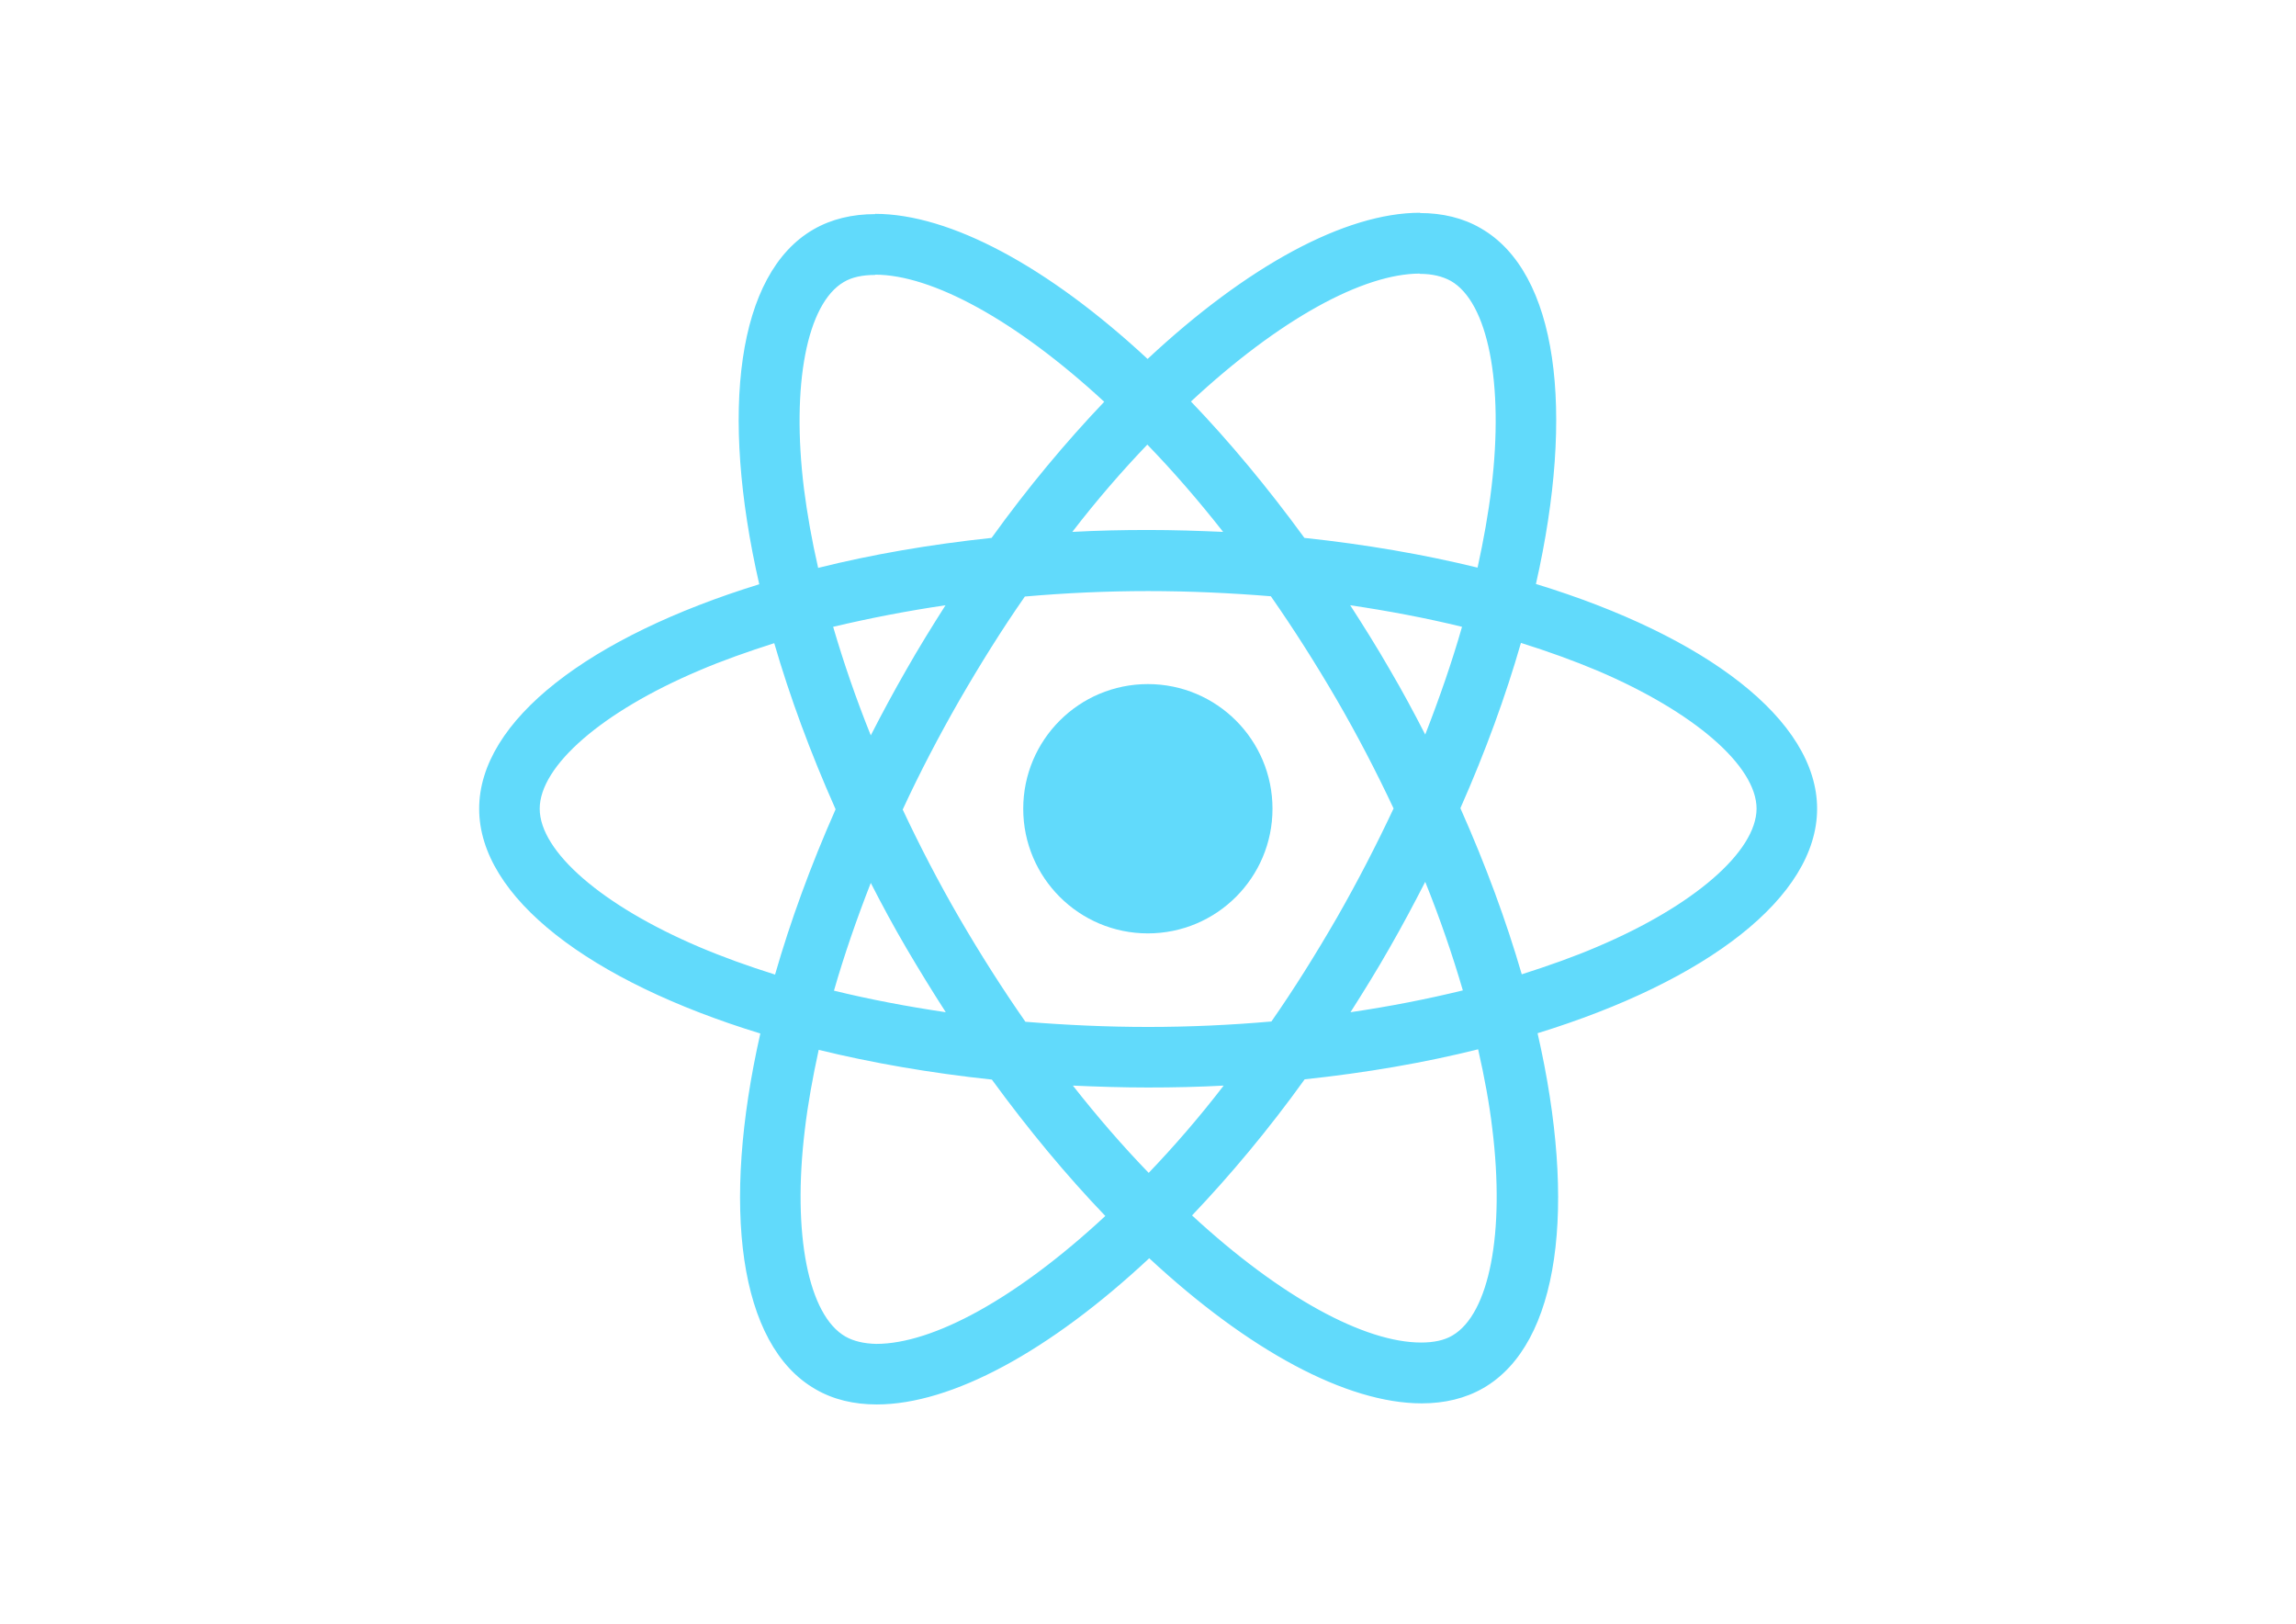
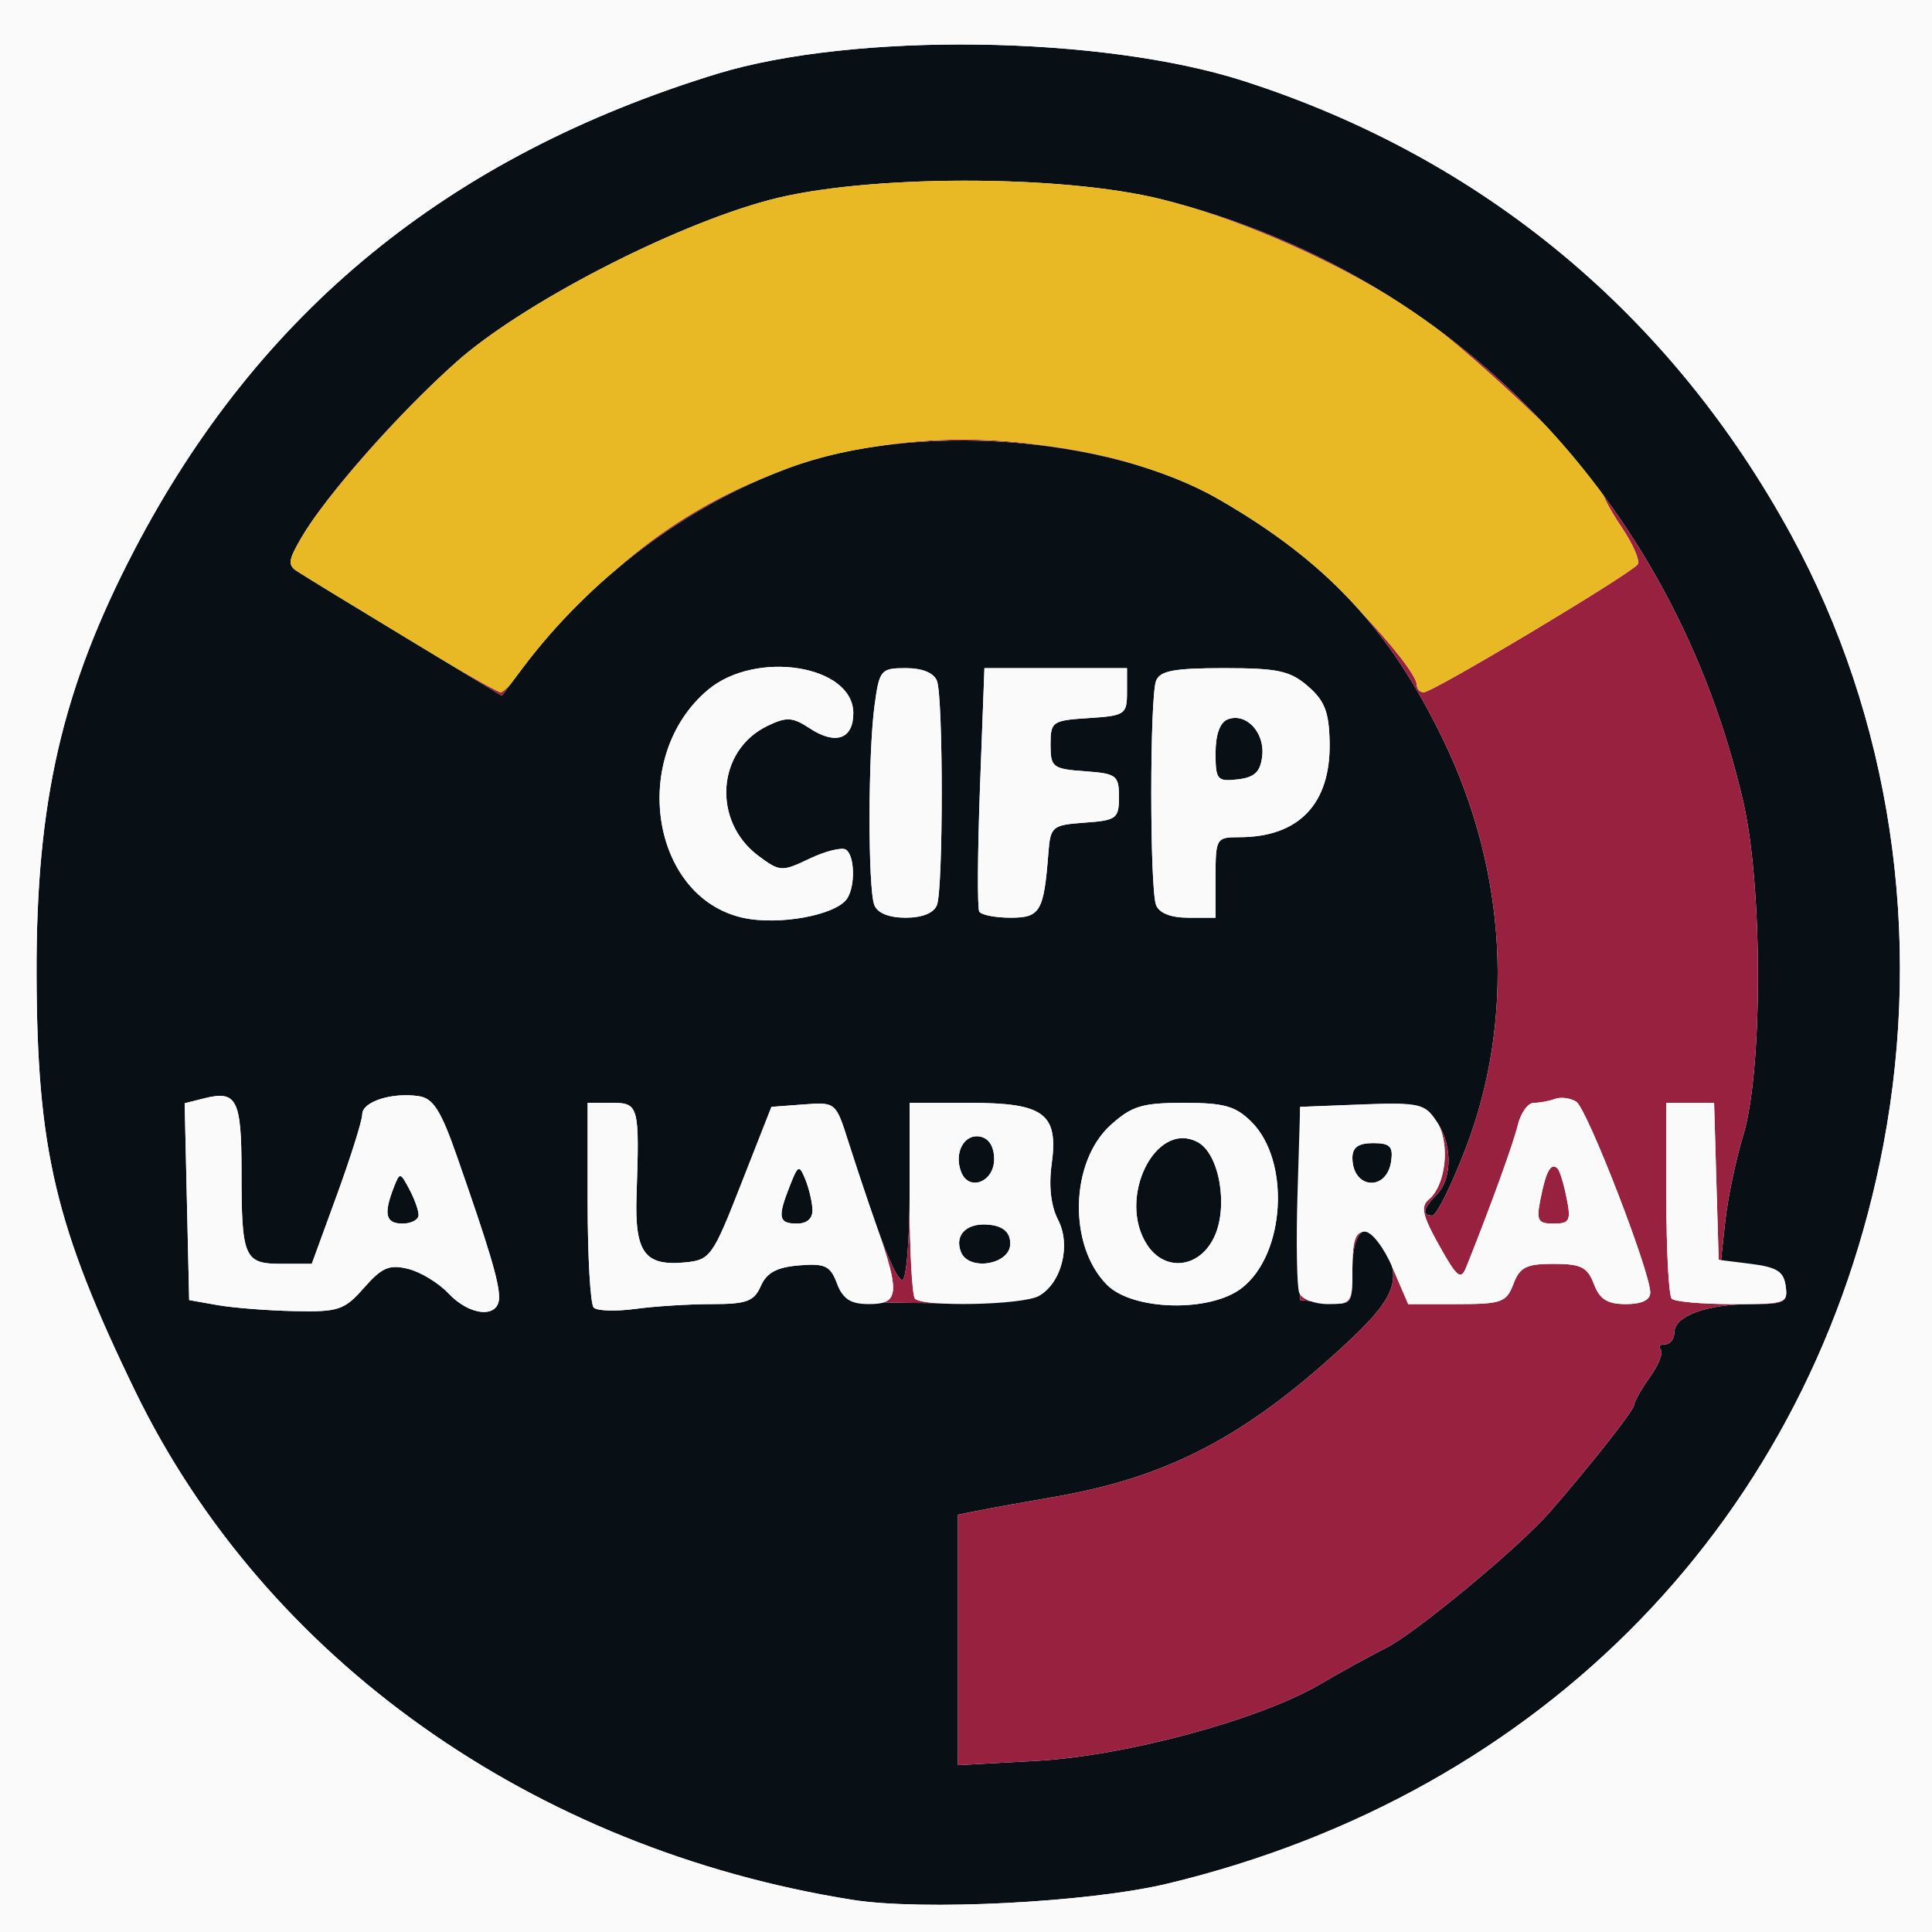
- <svg xmlns="http://www.w3.org/2000/svg" viewBox="0 0 841.9 595.3">
-   <g fill="#61DAFB">
-     <path d="M666.3 296.5c0-32.5-40.7-63.3-103.1-82.4 14.4-63.6 8-114.2-20.2-130.4-6.5-3.8-14.1-5.6-22.4-5.6v22.3c4.6 0 8.3.9 11.4 2.6 13.6 7.8 19.5 37.5 14.9 75.7-1.1 9.4-2.9 19.3-5.1 29.4-19.6-4.8-41-8.5-63.5-10.9-13.5-18.5-27.5-35.3-41.6-50 32.6-30.3 63.2-46.9 84-46.9V78c-27.5 0-63.5 19.6-99.9 53.6-36.4-33.8-72.4-53.2-99.9-53.2v22.3c20.7 0 51.4 16.5 84 46.6-14 14.7-28 31.4-41.3 49.9-22.6 2.4-44 6.1-63.6 11-2.3-10-4-19.7-5.2-29-4.7-38.2 1.1-67.9 14.6-75.8 3-1.8 6.9-2.6 11.5-2.6V78.5c-8.4 0-16 1.8-22.6 5.6-28.1 16.2-34.4 66.7-19.9 130.1-62.2 19.2-102.7 49.9-102.7 82.3 0 32.5 40.7 63.3 103.1 82.4-14.4 63.6-8 114.2 20.2 130.4 6.5 3.8 14.1 5.6 22.5 5.6 27.5 0 63.5-19.6 99.9-53.6 36.4 33.8 72.4 53.2 99.9 53.2 8.4 0 16-1.8 22.6-5.6 28.1-16.2 34.4-66.7 19.9-130.1 62-19.1 102.5-49.9 102.5-82.3zm-130.2-66.7c-3.7 12.9-8.3 26.2-13.5 39.5-4.1-8-8.4-16-13.1-24-4.6-8-9.5-15.8-14.4-23.4 14.2 2.1 27.9 4.7 41 7.9zm-45.8 106.5c-7.8 13.5-15.8 26.3-24.1 38.2-14.9 1.3-30 2-45.2 2-15.1 0-30.2-.7-45-1.9-8.3-11.9-16.4-24.6-24.2-38-7.6-13.1-14.5-26.4-20.8-39.8 6.2-13.4 13.2-26.8 20.7-39.9 7.8-13.5 15.8-26.3 24.1-38.2 14.9-1.3 30-2 45.2-2 15.1 0 30.2.7 45 1.9 8.3 11.9 16.4 24.6 24.2 38 7.6 13.1 14.5 26.4 20.8 39.8-6.3 13.4-13.2 26.8-20.7 39.9zm32.3-13c5.4 13.4 10 26.8 13.8 39.8-13.1 3.2-26.9 5.9-41.2 8 4.9-7.7 9.8-15.6 14.4-23.7 4.6-8 8.9-16.1 13-24.1zM421.2 430c-9.3-9.6-18.6-20.3-27.8-32 9 .4 18.2.7 27.5.7 9.4 0 18.7-.2 27.8-.7-9 11.7-18.3 22.4-27.5 32zm-74.4-58.9c-14.2-2.1-27.9-4.7-41-7.9 3.7-12.9 8.3-26.2 13.5-39.5 4.1 8 8.4 16 13.1 24 4.7 8 9.5 15.8 14.4 23.4zM420.7 163c9.3 9.6 18.6 20.3 27.8 32-9-.4-18.2-.7-27.5-.7-9.4 0-18.7.2-27.8.7 9-11.7 18.3-22.4 27.5-32zm-74 58.9c-4.9 7.7-9.8 15.6-14.4 23.7-4.6 8-8.9 16-13 24-5.4-13.4-10-26.8-13.8-39.8 13.1-3.1 26.9-5.8 41.2-7.9zm-90.5 125.2c-35.4-15.1-58.3-34.9-58.3-50.6 0-15.7 22.9-35.6 58.3-50.6 8.6-3.7 18-7 27.7-10.1 5.7 19.6 13.2 40 22.5 60.9-9.2 20.8-16.6 41.1-22.2 60.6-9.9-3.1-19.3-6.5-28-10.2zM310 490c-13.6-7.8-19.5-37.5-14.9-75.7 1.1-9.4 2.9-19.3 5.1-29.4 19.6 4.8 41 8.5 63.5 10.9 13.5 18.5 27.5 35.3 41.6 50-32.6 30.3-63.2 46.9-84 46.9-4.5-.1-8.3-1-11.3-2.7zm237.2-76.2c4.7 38.2-1.1 67.9-14.6 75.8-3 1.8-6.9 2.6-11.5 2.6-20.7 0-51.4-16.5-84-46.6 14-14.7 28-31.4 41.3-49.9 22.6-2.4 44-6.1 63.6-11 2.3 10.1 4.1 19.8 5.2 29.1zm38.5-66.7c-8.6 3.7-18 7-27.7 10.1-5.7-19.6-13.2-40-22.5-60.9 9.2-20.8 16.6-41.1 22.2-60.6 9.9 3.1 19.3 6.5 28.1 10.2 35.4 15.1 58.3 34.9 58.3 50.6-.1 15.7-23 35.6-58.4 50.6zM320.8 78.4z" />
-     <circle cx="420.9" cy="296.5" r="45.7" />
-     <path d="M520.5 78.1z" />
+ <svg xmlns="http://www.w3.org/2000/svg" width="240" height="240" viewBox="0 0 240 240">
+   <g>
+     <path d="M 145.00 234.00 C135.27,236.33 114.56,237.39 105.86,236.00 C66.18,229.67 32.95,206.09 16.78,172.79 C6.87,152.37 4.60,142.79 4.54,121.00 C4.48,99.57 7.72,85.53 16.68,68.34 C32.14,38.70 55.71,19.42 89.00,9.19 C106.00,3.97 136.83,4.38 154.50,10.06 C184.11,19.58 207.55,39.02 222.52,66.48 C234.85,89.11 238.92,116.07 233.96,142.23 C225.21,188.35 191.84,222.78 145.00,234.00 ZM 119.00 188.16 L 119.00 219.27 L 128.75 218.74 C139.82,218.13 156.51,213.62 164.00,209.21 C166.48,207.75 170.16,205.73 172.18,204.71 C175.87,202.86 188.73,192.18 192.53,187.83 C197.74,181.83 203.00,175.15 203.00,174.52 C203.00,174.13 203.89,172.56 204.97,171.04 C206.05,169.52 206.65,167.99 206.30,167.64 C205.95,167.29 206.19,167.00 206.83,167.00 C207.48,167.00 208.00,166.31 208.00,165.48 C208.00,163.46 212.06,162.00 217.63,162.00 C221.73,162.00 222.11,161.80 221.82,159.75 C221.56,157.93 220.76,157.44 217.63,157.18 L 213.76 156.87 L 214.32 151.68 C214.63,148.83 215.64,144.02 216.56,141.00 C218.99,132.99 218.99,110.13 216.55,99.59 C207.93,62.24 180.60,33.92 144.38,24.78 C131.91,21.64 107.37,21.67 95.50,24.86 C83.42,28.09 64.84,37.72 56.70,44.96 C49.37,51.48 40.53,61.50 37.44,66.79 C35.77,69.66 35.71,70.21 37.01,71.04 C37.83,71.57 43.86,75.25 50.42,79.22 L 62.34 86.43 L 64.92 82.99 C73.33,71.80 85.23,62.84 98.00,58.12 C113.63,52.33 137.74,54.12 151.50,62.08 C164.85,69.80 172.70,78.23 179.33,92.00 C187.23,108.39 188.21,126.75 182.02,142.79 C180.28,147.31 178.44,151.00 177.93,151.00 C176.58,151.00 176.79,150.07 178.50,148.36 C180.52,146.34 180.40,141.71 178.25,139.06 C176.69,137.14 175.68,136.93 169.00,137.20 L 161.50 137.50 L 161.50 161.50 L 164.75 161.81 C167.99,162.13 168.00,162.11 168.00,157.56 C168.00,152.61 170.01,151.28 171.96,154.93 C174.33,159.34 173.24,161.58 165.25,168.70 C153.80,178.92 144.43,183.63 130.91,185.96 C127.38,186.57 123.26,187.31 121.75,187.61 ZM 73.75 162.43 C74.16,162.85 76.48,162.92 78.89,162.60 C81.30,162.27 85.58,162.00 88.40,162.00 C92.76,162.00 93.67,161.66 94.51,159.75 C95.24,158.10 96.49,157.42 99.25,157.19 C102.46,156.92 103.14,157.24 103.94,159.34 C104.85,161.73 105.14,161.79 116.03,161.88 C122.16,161.93 128.00,161.54 128.99,161.01 C131.85,159.48 133.08,154.71 131.44,151.54 C130.55,149.83 130.26,147.35 130.64,144.62 C131.50,138.33 129.73,137.00 120.43,137.00 L 113.00 137.00 L 113.00 148.00 C113.00,154.05 112.59,159.00 112.09,159.00 C111.24,159.00 109.14,153.60 105.35,141.70 C103.83,136.93 103.79,136.90 99.82,137.20 L 95.83 137.50 L 92.10 147.00 C88.54,156.09 88.24,156.51 85.13,156.82 C80.09,157.31 78.84,155.61 79.07,148.57 C79.45,137.35 79.36,137.00 76.00,137.00 L 73.00 137.00 L 73.00 149.33 C73.00,156.12 73.34,162.01 73.75,162.43 ZM 27.00 162.12 C28.92,162.46 33.21,162.80 36.53,162.87 C42.06,162.99 42.77,162.75 45.22,159.97 C47.43,157.45 48.36,157.05 50.69,157.62 C52.24,158.00 54.49,159.37 55.70,160.66 C58.38,163.51 62.00,163.80 62.00,161.16 C62.00,159.22 60.76,155.07 56.71,143.50 C54.77,137.95 53.80,136.43 52.03,136.17 C48.69,135.67 45.00,136.85 45.00,138.42 C45.00,139.18 43.59,143.67 41.87,148.40 L 38.73 157.00 L 34.97 157.00 C30.32,157.00 30.00,156.26 30.00,145.48 C30.00,136.58 29.41,135.43 25.41,136.43 L 22.94 137.05 L 23.22 149.28 L 23.50 161.50 ZM 137.52 159.61 C140.75,162.84 150.39,163.05 154.29,159.98 C159.67,155.76 160.32,144.23 155.47,139.37 C153.49,137.40 152.07,137.00 147.06,137.00 C141.89,137.00 140.60,137.39 137.98,139.75 C132.91,144.32 132.67,154.76 137.52,159.61 ZM 143.61 112.42 C144.00,113.43 145.44,114.00 147.61,114.00 L 151.00 114.00 L 151.00 109.00 C151.00,104.14 151.08,104.00 153.93,104.00 C161.35,104.00 165.31,99.86 165.17,92.23 C165.10,88.44 164.56,87.05 162.48,85.25 C160.27,83.33 158.74,83.00 152.05,83.00 C145.83,83.00 144.09,83.33 143.61,84.58 C142.82,86.64 142.82,110.36 143.61,112.42 ZM 92.21 113.99 C96.66,115.01 103.86,113.70 105.23,111.62 C106.28,110.03 106.17,106.23 105.07,105.54 C104.56,105.23 102.53,105.73 100.56,106.67 C97.12,108.31 96.88,108.30 94.24,106.34 C88.42,102.02 89.02,93.21 95.34,90.17 C97.72,89.02 98.46,89.07 100.63,90.50 C103.81,92.58 106.00,91.80 106.00,88.59 C106.00,82.62 93.90,80.69 87.94,85.70 C78.18,93.92 80.82,111.38 92.21,113.99 ZM 121.65 113.25 C121.91,113.66 123.66,114.00 125.54,114.00 C129.22,114.00 129.67,113.24 130.23,106.00 C130.49,102.65 130.68,102.49 134.75,102.19 C138.70,101.91 139.00,101.68 139.00,99.00 C139.00,96.32 138.70,96.09 134.75,95.81 C130.76,95.52 130.50,95.31 130.50,92.50 C130.50,89.63 130.71,89.49 135.25,89.20 C139.77,88.91 140.00,88.75 140.00,85.95 L 140.00 83.00 L 122.29 83.00 L 121.74 97.75 C121.44,105.86 121.40,112.84 121.65,113.25 ZM 108.61 112.42 C108.99,113.42 110.43,114.00 112.50,114.00 C114.57,114.00 116.01,113.42 116.39,112.42 C117.18,110.36 117.18,86.64 116.39,84.58 C116.01,83.59 114.58,83.00 112.53,83.00 C109.41,83.00 109.24,83.20 108.64,87.64 C107.83,93.54 107.81,110.34 108.61,112.42 ZM 150.82 153.70 C148.98,157.55 144.72,158.03 142.50,154.64 C138.72,148.86 143.54,139.08 148.79,141.88 C151.49,143.33 152.63,149.92 150.82,153.70 ZM 156.80 93.91 C156.57,95.90 155.86,96.57 153.75,96.82 C151.20,97.11 151.00,96.87 151.00,93.54 C151.00,91.25 151.55,89.73 152.51,89.36 C154.79,88.48 157.14,90.99 156.80,93.91 ZM 125.50 154.50 C125.50,157.11 120.31,157.96 119.36,155.50 C118.51,153.29 120.25,151.76 123.13,152.17 C124.72,152.39 125.50,153.16 125.50,154.50 ZM 123.50 144.00 C123.50,146.85 120.34,148.06 119.39,145.57 C118.48,143.20 119.77,140.81 121.75,141.19 C122.85,141.40 123.50,142.44 123.50,144.00 ZM 172.82 144.24 C172.27,148.07 168.00,147.71 168.00,143.83 C168.00,142.53 168.74,142.00 170.57,142.00 C172.66,142.00 173.08,142.42 172.82,144.24 ZM 100.93 150.25 C100.97,151.36 100.26,152.00 99.00,152.00 C96.71,152.00 96.56,151.24 98.11,147.32 C99.14,144.70 99.28,144.64 100.04,146.50 C100.49,147.60 100.89,149.29 100.93,150.25 ZM 52.00 150.93 C52.00,151.52 51.10,152.00 50.00,152.00 C47.91,152.00 47.62,150.83 48.91,147.52 C49.67,145.59 49.71,145.59 50.84,147.71 C51.48,148.90 52.00,150.35 52.00,150.93 Z" fill="rgb(8,16,21)" />
+     <path d="M 119.00 188.16 L 121.75 187.61 C123.26,187.31 127.38,186.57 130.91,185.96 C144.43,183.63 153.80,178.92 165.25,168.70 C171.66,162.98 173.63,160.42 172.93,157.34 C172.96,157.40 172.98,157.45 173.00,157.50 L 174.93 162.00 L 180.99 162.00 C186.53,162.00 187.13,161.79 188.00,159.50 C188.80,157.40 189.60,157.00 193.00,157.00 C196.40,157.00 197.20,157.40 198.00,159.50 C198.72,161.41 199.67,162.00 201.98,162.00 C203.93,162.00 205.00,161.50 205.00,160.57 C205.00,157.97 197.15,137.71 195.81,136.86 C195.09,136.40 193.90,136.24 193.17,136.51 C192.44,136.78 191.25,137.00 190.53,137.00 C189.81,137.00 188.92,138.24 188.55,139.75 C187.99,142.08 185.13,149.95 182.14,157.42 C181.47,159.08 181.00,158.70 178.78,154.72 C176.71,151.03 176.45,149.87 177.47,149.02 C179.57,147.28 180.14,142.31 178.64,139.60 C180.40,142.29 180.39,146.47 178.50,148.36 C176.79,150.07 176.58,151.00 177.93,151.00 C178.44,151.00 180.28,147.31 182.02,142.79 C188.21,126.75 187.23,108.39 179.33,92.00 C176.30,85.72 173.02,80.54 169.08,76.04 C172.82,79.99 176.00,83.97 176.00,85.09 C176.00,85.59 176.39,86.00 176.86,86.00 C178.01,86.00 202.77,71.18 203.45,70.09 C203.73,69.62 202.85,67.59 201.49,65.57 C200.43,64.01 199.52,62.40 199.16,61.49 C207.30,72.51 213.28,85.40 216.55,99.59 C218.99,110.13 218.99,132.99 216.56,141.00 C215.64,144.02 214.63,148.83 214.32,151.68 L 213.80 156.54 L 213.50 156.50 L 212.93 137.00 L 207.00 137.00 L 207.00 148.83 C207.00,155.34 207.30,160.97 207.67,161.33 C208.03,161.70 211.44,162.00 215.24,162.00 C220.66,162.00 221.82,161.93 221.89,160.70 C221.85,161.87 220.98,162.00 217.63,162.00 C212.06,162.00 208.00,163.46 208.00,165.48 C208.00,166.31 207.48,167.00 206.83,167.00 C206.19,167.00 205.95,167.29 206.30,167.64 C206.65,167.99 206.05,169.52 204.97,171.04 C203.89,172.56 203.00,174.13 203.00,174.52 C203.00,175.15 197.74,181.83 192.53,187.83 C188.73,192.18 175.87,202.86 172.18,204.71 C170.16,205.73 166.48,207.75 164.00,209.21 C156.51,213.62 139.82,218.13 128.75,218.74 L 119.00 219.27 ZM 194.61 148.82 C195.18,151.64 194.99,152.00 193.00,152.00 C191.01,152.00 190.82,151.64 191.39,148.82 C192.06,145.45 192.69,144.36 193.49,145.16 C193.76,145.43 194.27,147.08 194.61,148.82 ZM 113.67 161.33 C113.93,161.60 114.94,161.78 116.32,161.88 C116.22,161.88 116.12,161.88 116.03,161.88 C113.37,161.86 111.35,161.84 109.79,161.79 C111.57,161.19 111.25,159.09 109.10,152.90 C110.62,157.05 111.58,159.00 112.09,159.00 C112.59,159.00 113.00,154.05 113.00,148.00 L 113.00 148.83 C113.00,155.34 113.30,160.97 113.67,161.33 ZM 172.69 36.87 C164.13,31.65 153.48,27.08 144.38,24.78 C154.60,27.36 164.11,31.47 172.69,36.87 ZM 192.16 53.03 C187.90,48.84 182.51,43.97 178.60,40.90 C183.49,44.51 188.03,48.57 192.16,53.03 ZM 108.94 55.44 C114.97,54.48 121.22,54.34 127.57,55.06 C133.50,55.74 138.37,56.72 142.90,58.30 C132.69,54.91 120.01,53.86 108.94,55.44 ZM 76.59 70.70 C82.31,65.63 88.78,61.70 95.77,58.99 C88.94,61.80 82.41,65.81 76.59,70.70 ZM 55.33 82.19 C59.19,84.46 61.94,86.00 62.20,86.00 C62.39,86.00 62.86,85.59 63.47,84.92 L 62.34 86.43 ZM 39.09 64.26 C43.02,58.71 50.41,50.55 56.70,44.96 C50.38,50.58 43.14,58.70 39.09,64.26 ZM 169.24 153.03 C168.50,153.53 168.01,155.07 168.00,157.50 C168.00,154.43 168.32,153.22 169.24,153.03 ZM 162.74 161.62 L 161.50 161.50 L 161.50 160.79 C161.72,161.11 162.17,161.41 162.74,161.62 ZM 166.60 161.92 C167.93,161.70 168.00,160.83 168.00,157.56 C168.00,160.99 167.99,161.84 166.60,161.92 ZM 161.50 137.87 L 161.50 137.50 L 169.00 137.20 C170.65,137.13 171.96,137.10 173.01,137.11 C172.00,137.11 170.76,137.15 169.21,137.21 L 161.51 137.50 ZM 40.99 73.49 C38.86,72.19 37.39,71.29 37.01,71.04 C36.83,70.93 36.68,70.82 36.55,70.71 C37.32,71.21 38.90,72.20 40.99,73.49 ZM 106.07 143.94 C105.79,143.10 105.54,142.33 105.34,141.70 C104.54,139.18 104.16,137.98 103.38,137.45 C104.16,137.98 104.55,139.18 105.35,141.70 C105.60,142.47 105.84,143.22 106.07,143.94 ZM 220.89 157.93 C221.45,158.32 221.70,158.88 221.82,159.75 C221.70,158.91 221.45,158.34 220.89,157.93 ZM 104.05 159.62 C104.15,159.88 104.27,160.12 104.38,160.34 C104.26,160.13 104.15,159.89 104.05,159.62 Z" fill="rgb(153,33,64)" />
+     <path d="M 172.69 36.87 C174.72,38.14 176.69,39.49 178.60,40.90 C182.51,43.97 187.90,48.84 192.16,53.03 C194.64,55.70 196.98,58.53 199.16,61.49 C199.52,62.40 200.43,64.01 201.49,65.57 C202.85,67.59 203.73,69.62 203.45,70.09 C202.77,71.18 178.01,86.00 176.86,86.00 C176.39,86.00 176.00,85.59 176.00,85.09 C176.00,83.97 172.82,79.99 169.08,76.04 C164.39,70.68 158.76,66.27 151.50,62.08 C148.95,60.60 146.04,59.34 142.90,58.30 C138.37,56.72 133.50,55.74 127.57,55.06 C121.22,54.34 114.97,54.48 108.94,55.44 C105.03,56.00 101.32,56.89 98.00,58.12 C97.25,58.40 96.51,58.69 95.77,58.99 C88.78,61.70 82.31,65.63 76.59,70.70 C72.25,74.35 68.30,78.49 64.92,82.99 L 63.47 84.92 C62.86,85.59 62.39,86.00 62.20,86.00 C61.94,86.00 59.19,84.46 55.33,82.19 L 50.42 79.22 C46.88,77.07 43.48,75.01 40.99,73.49 C38.90,72.20 37.32,71.21 36.55,70.71 C35.76,70.01 36.00,69.27 37.44,66.79 C37.88,66.04 38.44,65.19 39.09,64.26 C43.14,58.70 50.38,50.58 56.70,44.96 C64.84,37.72 83.42,28.09 95.50,24.86 C107.37,21.67 131.91,21.64 144.38,24.78 C153.48,27.08 164.13,31.65 172.69,36.87 Z" fill="rgb(233,184,37)" />
+     <path d="M 0.00 120.00 L 0.00 0.00 L 120.00 0.00 L 240.00 0.00 L 240.00 120.00 L 240.00 240.00 L 120.00 240.00 L 0.00 240.00 L 0.00 120.00 ZM 145.00 234.00 C191.84,222.78 225.21,188.35 233.96,142.23 C238.92,116.07 234.85,89.11 222.52,66.48 C207.55,39.02 184.11,19.58 154.50,10.06 C136.83,4.38 106.00,3.97 89.00,9.19 C55.71,19.42 32.14,38.70 16.68,68.34 C7.72,85.53 4.48,99.57 4.54,121.00 C4.60,142.79 6.87,152.37 16.78,172.79 C32.95,206.09 66.18,229.67 105.86,236.00 C114.56,237.39 135.27,236.33 145.00,234.00 ZM 27.00 162.12 L 23.50 161.50 L 23.22 149.28 L 22.94 137.05 L 25.41 136.43 C29.41,135.43 30.00,136.58 30.00,145.48 C30.00,156.26 30.32,157.00 34.97,157.00 L 38.73 157.00 L 41.87 148.40 C43.59,143.67 45.00,139.18 45.00,138.42 C45.00,136.85 48.69,135.67 52.03,136.17 C53.80,136.43 54.77,137.95 56.71,143.50 C60.76,155.07 62.00,159.22 62.00,161.16 C62.00,163.80 58.38,163.51 55.70,160.66 C54.49,159.37 52.24,158.00 50.69,157.62 C48.36,157.05 47.43,157.45 45.22,159.97 C42.77,162.75 42.06,162.99 36.53,162.87 C33.21,162.80 28.92,162.46 27.00,162.12 ZM 52.00 150.93 C52.00,150.35 51.48,148.90 50.84,147.71 C49.71,145.59 49.67,145.59 48.91,147.52 C47.62,150.83 47.91,152.00 50.00,152.00 C51.10,152.00 52.00,151.52 52.00,150.93 ZM 73.75 162.43 C73.34,162.01 73.00,156.12 73.00,149.33 L 73.00 137.00 L 76.00 137.00 C79.36,137.00 79.45,137.35 79.07,148.57 C78.84,155.61 80.09,157.31 85.13,156.82 C88.24,156.51 88.54,156.09 92.10,147.00 L 95.83 137.50 L 99.82 137.20 C103.79,136.90 103.83,136.93 105.34,141.70 C106.18,144.34 107.80,149.16 108.93,152.41 C111.82,160.64 111.68,162.00 107.98,162.00 C105.65,162.00 104.73,161.41 103.98,159.44 C103.14,157.23 102.49,156.92 99.25,157.19 C96.49,157.42 95.24,158.10 94.51,159.75 C93.67,161.66 92.76,162.00 88.40,162.00 C85.58,162.00 81.30,162.27 78.89,162.60 C76.48,162.92 74.16,162.85 73.75,162.43 ZM 100.93 150.25 C100.89,149.29 100.49,147.60 100.04,146.50 C99.28,144.64 99.14,144.70 98.11,147.32 C96.56,151.24 96.71,152.00 99.00,152.00 C100.26,152.00 100.97,151.36 100.93,150.25 ZM 113.67 161.33 C113.30,160.97 113.00,155.34 113.00,148.83 L 113.00 137.00 L 120.43 137.00 C129.73,137.00 131.50,138.33 130.64,144.62 C130.26,147.35 130.55,149.83 131.44,151.54 C133.09,154.72 131.84,159.48 128.96,161.02 C126.91,162.12 114.70,162.37 113.67,161.33 ZM 125.50 154.50 C125.50,153.16 124.72,152.39 123.13,152.17 C120.25,151.76 118.51,153.29 119.36,155.50 C120.31,157.96 125.50,157.11 125.50,154.50 ZM 123.50 144.00 C123.50,142.44 122.85,141.40 121.75,141.19 C119.77,140.81 118.48,143.20 119.39,145.57 C120.34,148.06 123.50,146.85 123.50,144.00 ZM 137.52 159.61 C132.67,154.76 132.91,144.32 137.98,139.75 C140.60,137.39 141.89,137.00 147.06,137.00 C152.07,137.00 153.49,137.40 155.47,139.37 C160.32,144.23 159.67,155.76 154.29,159.98 C150.39,163.05 140.75,162.84 137.52,159.61 ZM 150.82 153.70 C152.63,149.92 151.49,143.33 148.79,141.88 C143.54,139.08 138.72,148.86 142.50,154.64 C144.72,158.03 148.98,157.55 150.82,153.70 ZM 161.39 160.59 C161.10,159.81 161.00,154.30 161.18,148.34 L 161.51 137.50 L 169.21 137.21 C176.36,136.94 177.01,137.08 178.46,139.30 C180.18,141.93 179.65,147.22 177.47,149.02 C176.45,149.87 176.71,151.03 178.78,154.72 C181.00,158.70 181.47,159.08 182.14,157.42 C185.13,149.95 187.99,142.08 188.55,139.75 C188.92,138.24 189.81,137.00 190.53,137.00 C191.25,137.00 192.44,136.78 193.17,136.51 C193.90,136.24 195.09,136.40 195.81,136.86 C197.15,137.71 205.00,157.97 205.00,160.57 C205.00,161.50 203.93,162.00 201.98,162.00 C199.67,162.00 198.72,161.41 198.00,159.50 C197.20,157.40 196.40,157.00 193.00,157.00 C189.60,157.00 188.80,157.40 188.00,159.50 C187.13,161.79 186.53,162.00 180.99,162.00 L 174.93 162.00 L 173.00 157.50 C171.91,154.96 170.40,153.00 169.54,153.00 C168.38,153.00 168.00,154.12 168.00,157.50 C168.00,161.84 167.89,162.00 164.97,162.00 C163.28,162.00 161.70,161.37 161.39,160.59 ZM 194.61 148.82 C194.27,147.08 193.76,145.43 193.49,145.16 C192.69,144.36 192.06,145.45 191.39,148.82 C190.82,151.64 191.01,152.00 193.00,152.00 C194.99,152.00 195.18,151.64 194.61,148.82 ZM 172.82 144.24 C173.08,142.42 172.66,142.00 170.57,142.00 C168.74,142.00 168.00,142.53 168.00,143.83 C168.00,147.71 172.27,148.07 172.82,144.24 ZM 207.67 161.33 C207.30,160.97 207.00,155.34 207.00,148.83 L 207.00 137.00 L 209.96 137.00 L 212.93 137.00 L 213.21 146.75 L 213.50 156.50 L 217.50 157.00 C220.70,157.40 221.56,157.95 221.82,159.75 C222.12,161.90 221.82,162.00 215.24,162.00 C211.44,162.00 208.03,161.70 207.67,161.33 ZM 92.21 113.99 C80.82,111.38 78.18,93.92 87.94,85.70 C93.90,80.69 106.00,82.62 106.00,88.59 C106.00,91.80 103.81,92.58 100.63,90.50 C98.46,89.07 97.72,89.02 95.34,90.17 C89.02,93.21 88.42,102.02 94.24,106.34 C96.88,108.30 97.12,108.31 100.56,106.67 C102.53,105.73 104.56,105.23 105.07,105.54 C106.17,106.23 106.28,110.03 105.23,111.62 C103.86,113.70 96.66,115.01 92.21,113.99 ZM 108.61 112.42 C107.81,110.34 107.83,93.54 108.64,87.64 C109.24,83.20 109.41,83.00 112.53,83.00 C114.58,83.00 116.01,83.59 116.39,84.58 C117.18,86.64 117.18,110.36 116.39,112.42 C116.01,113.42 114.57,114.00 112.50,114.00 C110.43,114.00 108.99,113.42 108.61,112.42 ZM 121.65 113.25 C121.40,112.84 121.44,105.86 121.74,97.75 L 122.29 83.00 L 131.15 83.00 L 140.00 83.00 L 140.00 85.95 C140.00,88.75 139.77,88.91 135.25,89.20 C130.71,89.49 130.50,89.63 130.50,92.50 C130.50,95.31 130.76,95.52 134.75,95.81 C138.70,96.09 139.00,96.32 139.00,99.00 C139.00,101.68 138.70,101.91 134.75,102.19 C130.68,102.49 130.49,102.65 130.23,106.00 C129.67,113.24 129.22,114.00 125.54,114.00 C123.66,114.00 121.91,113.66 121.65,113.25 ZM 143.61 112.42 C142.82,110.36 142.82,86.64 143.61,84.58 C144.09,83.33 145.83,83.00 152.05,83.00 C158.74,83.00 160.27,83.33 162.48,85.25 C164.56,87.05 165.10,88.44 165.17,92.23 C165.31,99.86 161.35,104.00 153.93,104.00 C151.08,104.00 151.00,104.14 151.00,109.00 L 151.00 114.00 L 147.61 114.00 C145.44,114.00 144.00,113.43 143.61,112.42 ZM 156.80 93.91 C157.14,90.99 154.79,88.48 152.51,89.36 C151.55,89.73 151.00,91.25 151.00,93.54 C151.00,96.87 151.20,97.11 153.75,96.82 C155.86,96.57 156.57,95.90 156.80,93.91 Z" fill="rgb(250,250,251)" />
  </g>
</svg>
